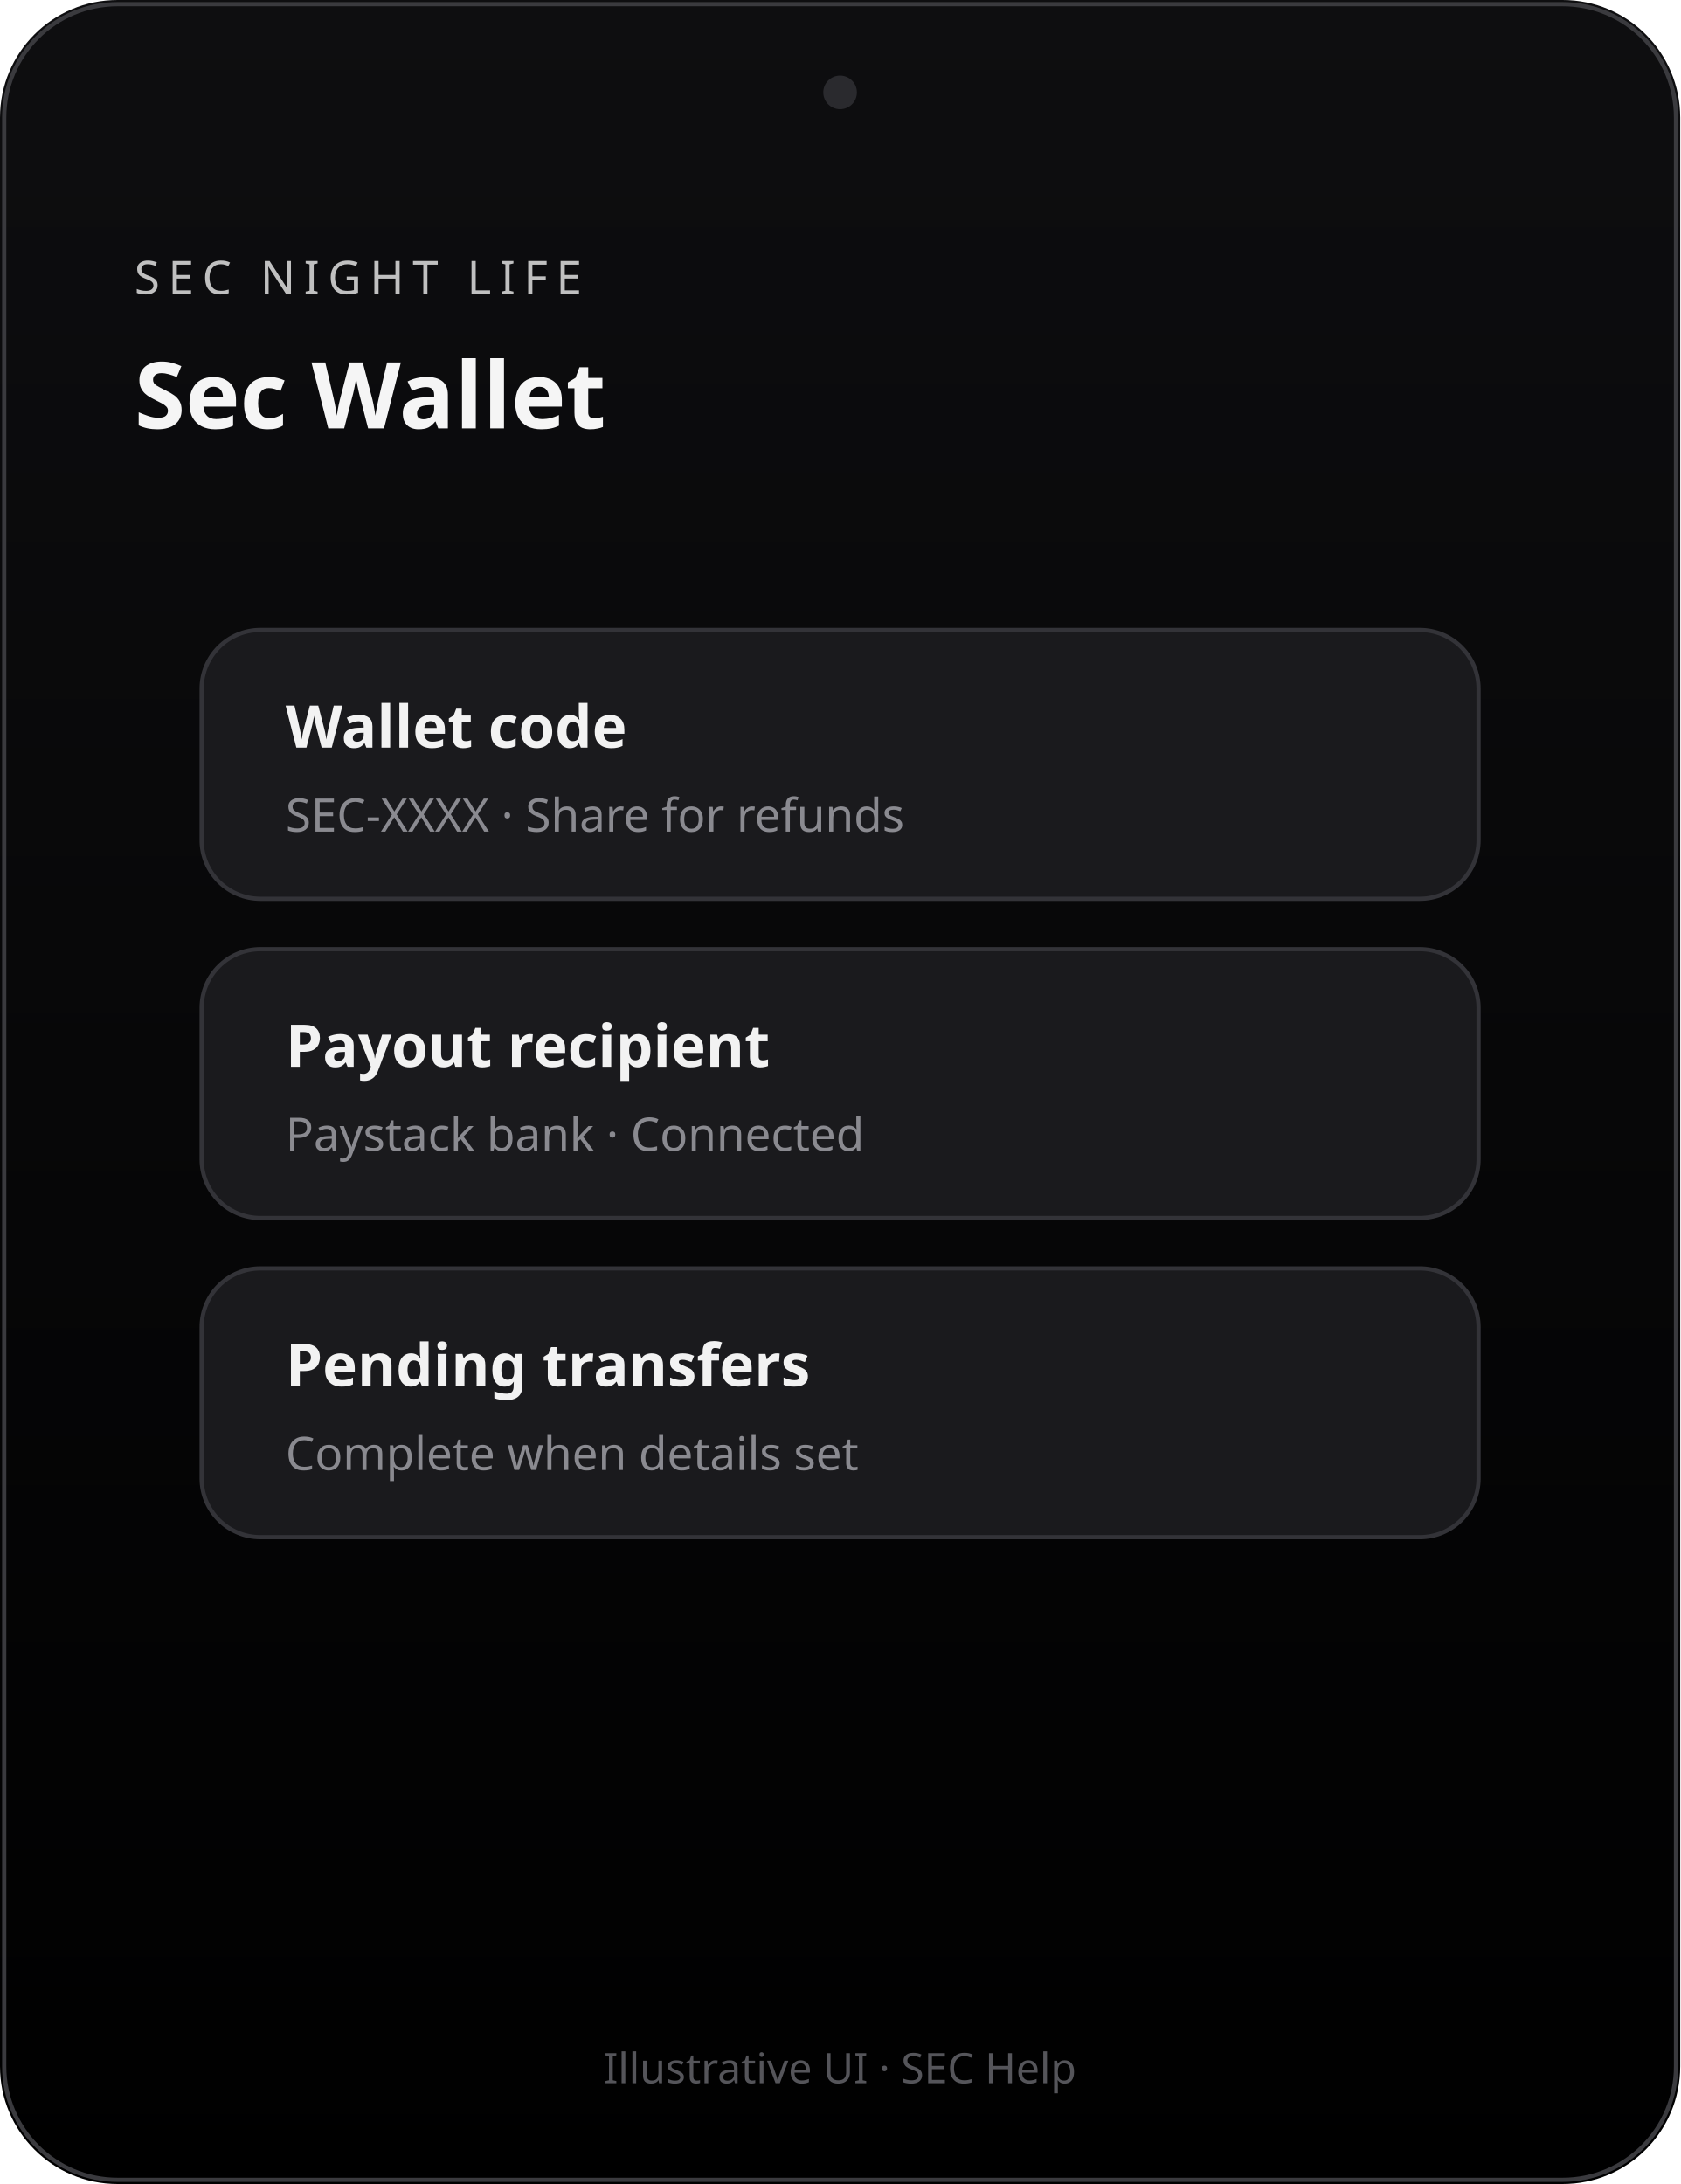
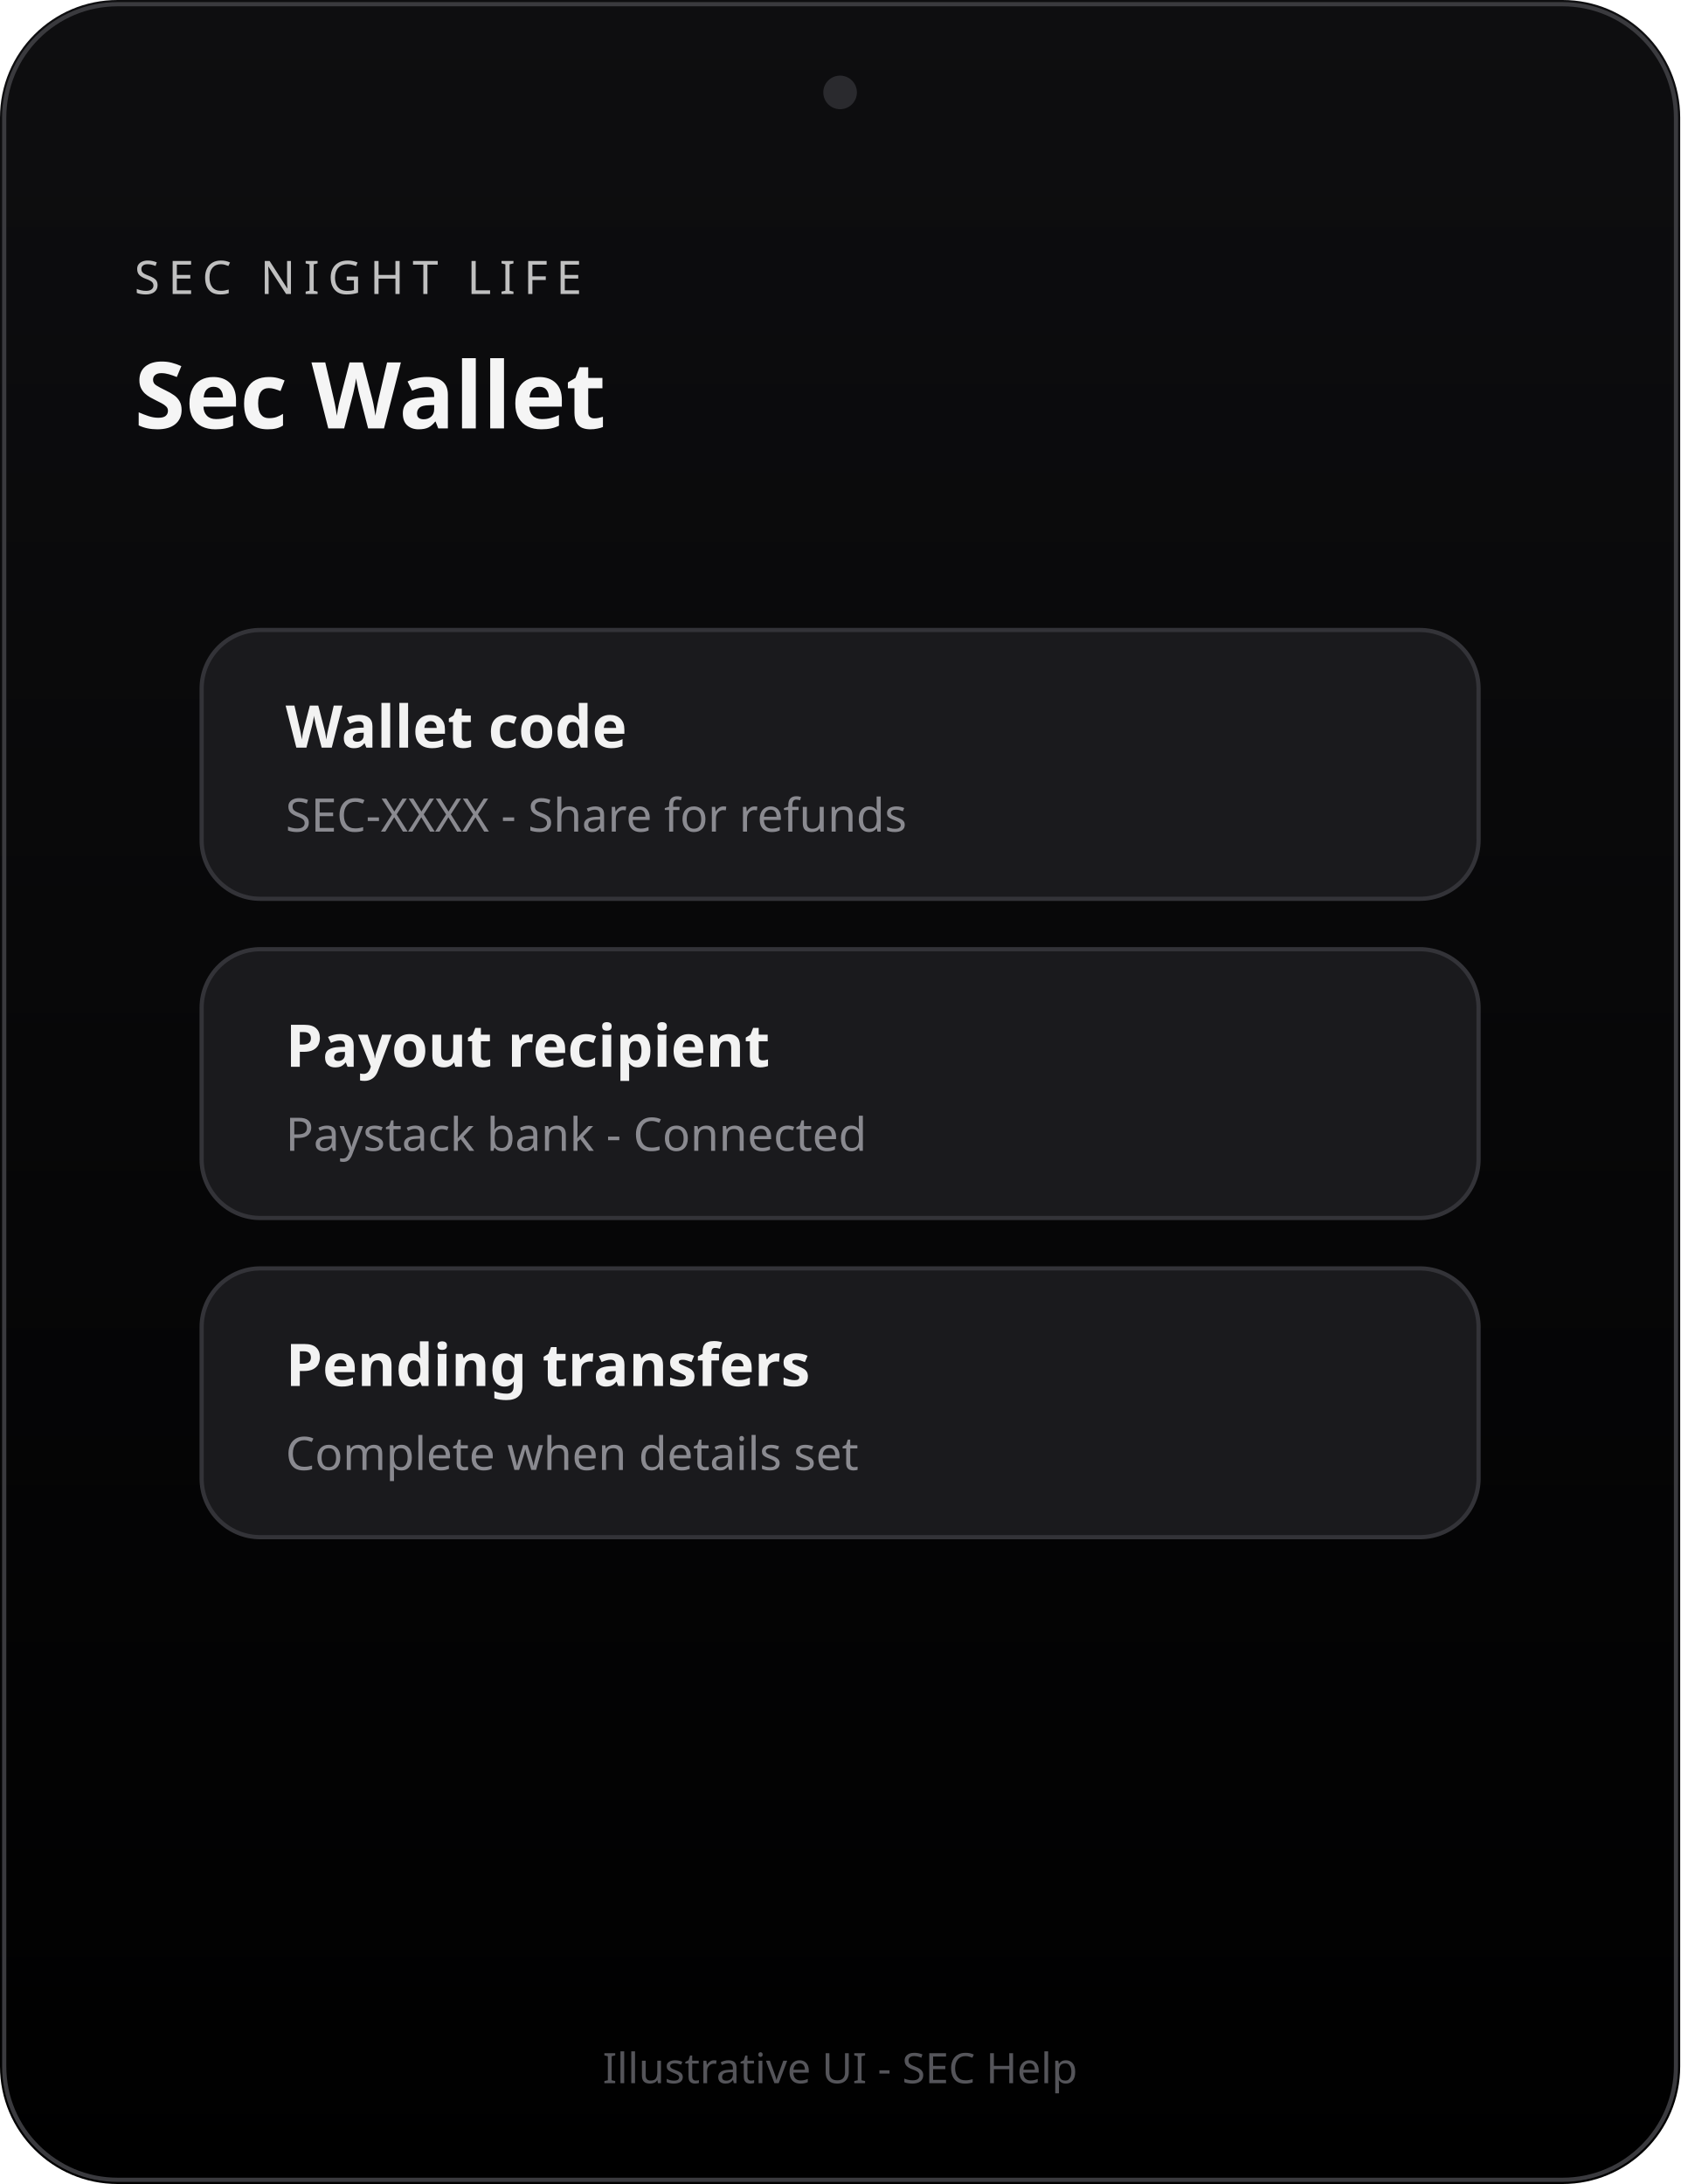
<svg xmlns="http://www.w3.org/2000/svg" viewBox="0 0 400 520" role="img">
  <defs>
    <linearGradient id="bg" x1="0" y1="0" x2="0" y2="1">
      <stop offset="0%" stop-color="#0e0e10" />
      <stop offset="100%" stop-color="#000" />
    </linearGradient>
  </defs>
  <rect width="400" height="520" rx="28" fill="url(#bg)" />
  <rect x="1" y="1" width="398" height="518" rx="27" fill="none" stroke="#3a3a3e" />
  <circle cx="200" cy="22" r="4" fill="#2a2a2e" />
  <text x="32" y="70" fill="#C0C0C0" font-family="system-ui,sans-serif" font-size="11" letter-spacing="2">SEC NIGHT LIFE</text>
  <text x="32" y="102" fill="#f5f5f5" font-family="system-ui,sans-serif" font-size="22" font-weight="700">Sec Wallet</text>
  <rect x="48" y="150" width="304" height="64" rx="14" fill="#1a1a1d" stroke="#333338" />
  <text x="68" y="178" fill="#f2f2f2" font-family="system-ui,sans-serif" font-size="14" font-weight="600">Wallet code</text>
-   <text x="68" y="198" fill="#8a8a90" font-family="system-ui,sans-serif" font-size="11">SEC-XXXX · Share for refunds</text>
+   <text x="68" y="198" fill="#8a8a90" font-family="system-ui,sans-serif" font-size="11">SEC-XXXX - Share for refunds</text>
  <rect x="48" y="226" width="304" height="64" rx="14" fill="#1a1a1d" stroke="#333338" />
  <text x="68" y="254" fill="#f2f2f2" font-family="system-ui,sans-serif" font-size="14" font-weight="600">Payout recipient</text>
-   <text x="68" y="274" fill="#8a8a90" font-family="system-ui,sans-serif" font-size="11">Paystack bank · Connected</text>
+   <text x="68" y="274" fill="#8a8a90" font-family="system-ui,sans-serif" font-size="11">Paystack bank - Connected</text>
  <rect x="48" y="302" width="304" height="64" rx="14" fill="#1a1a1d" stroke="#333338" />
  <text x="68" y="330" fill="#f2f2f2" font-family="system-ui,sans-serif" font-size="14" font-weight="600">Pending transfers</text>
  <text x="68" y="350" fill="#8a8a90" font-family="system-ui,sans-serif" font-size="11">Complete when details set</text>
-   <text x="200" y="496" text-anchor="middle" fill="#55555a" font-family="system-ui,sans-serif" font-size="10">Illustrative UI · SEC Help</text>
+   <text x="200" y="496" text-anchor="middle" fill="#55555a" font-family="system-ui,sans-serif" font-size="10">Illustrative UI - SEC Help</text>
</svg>
